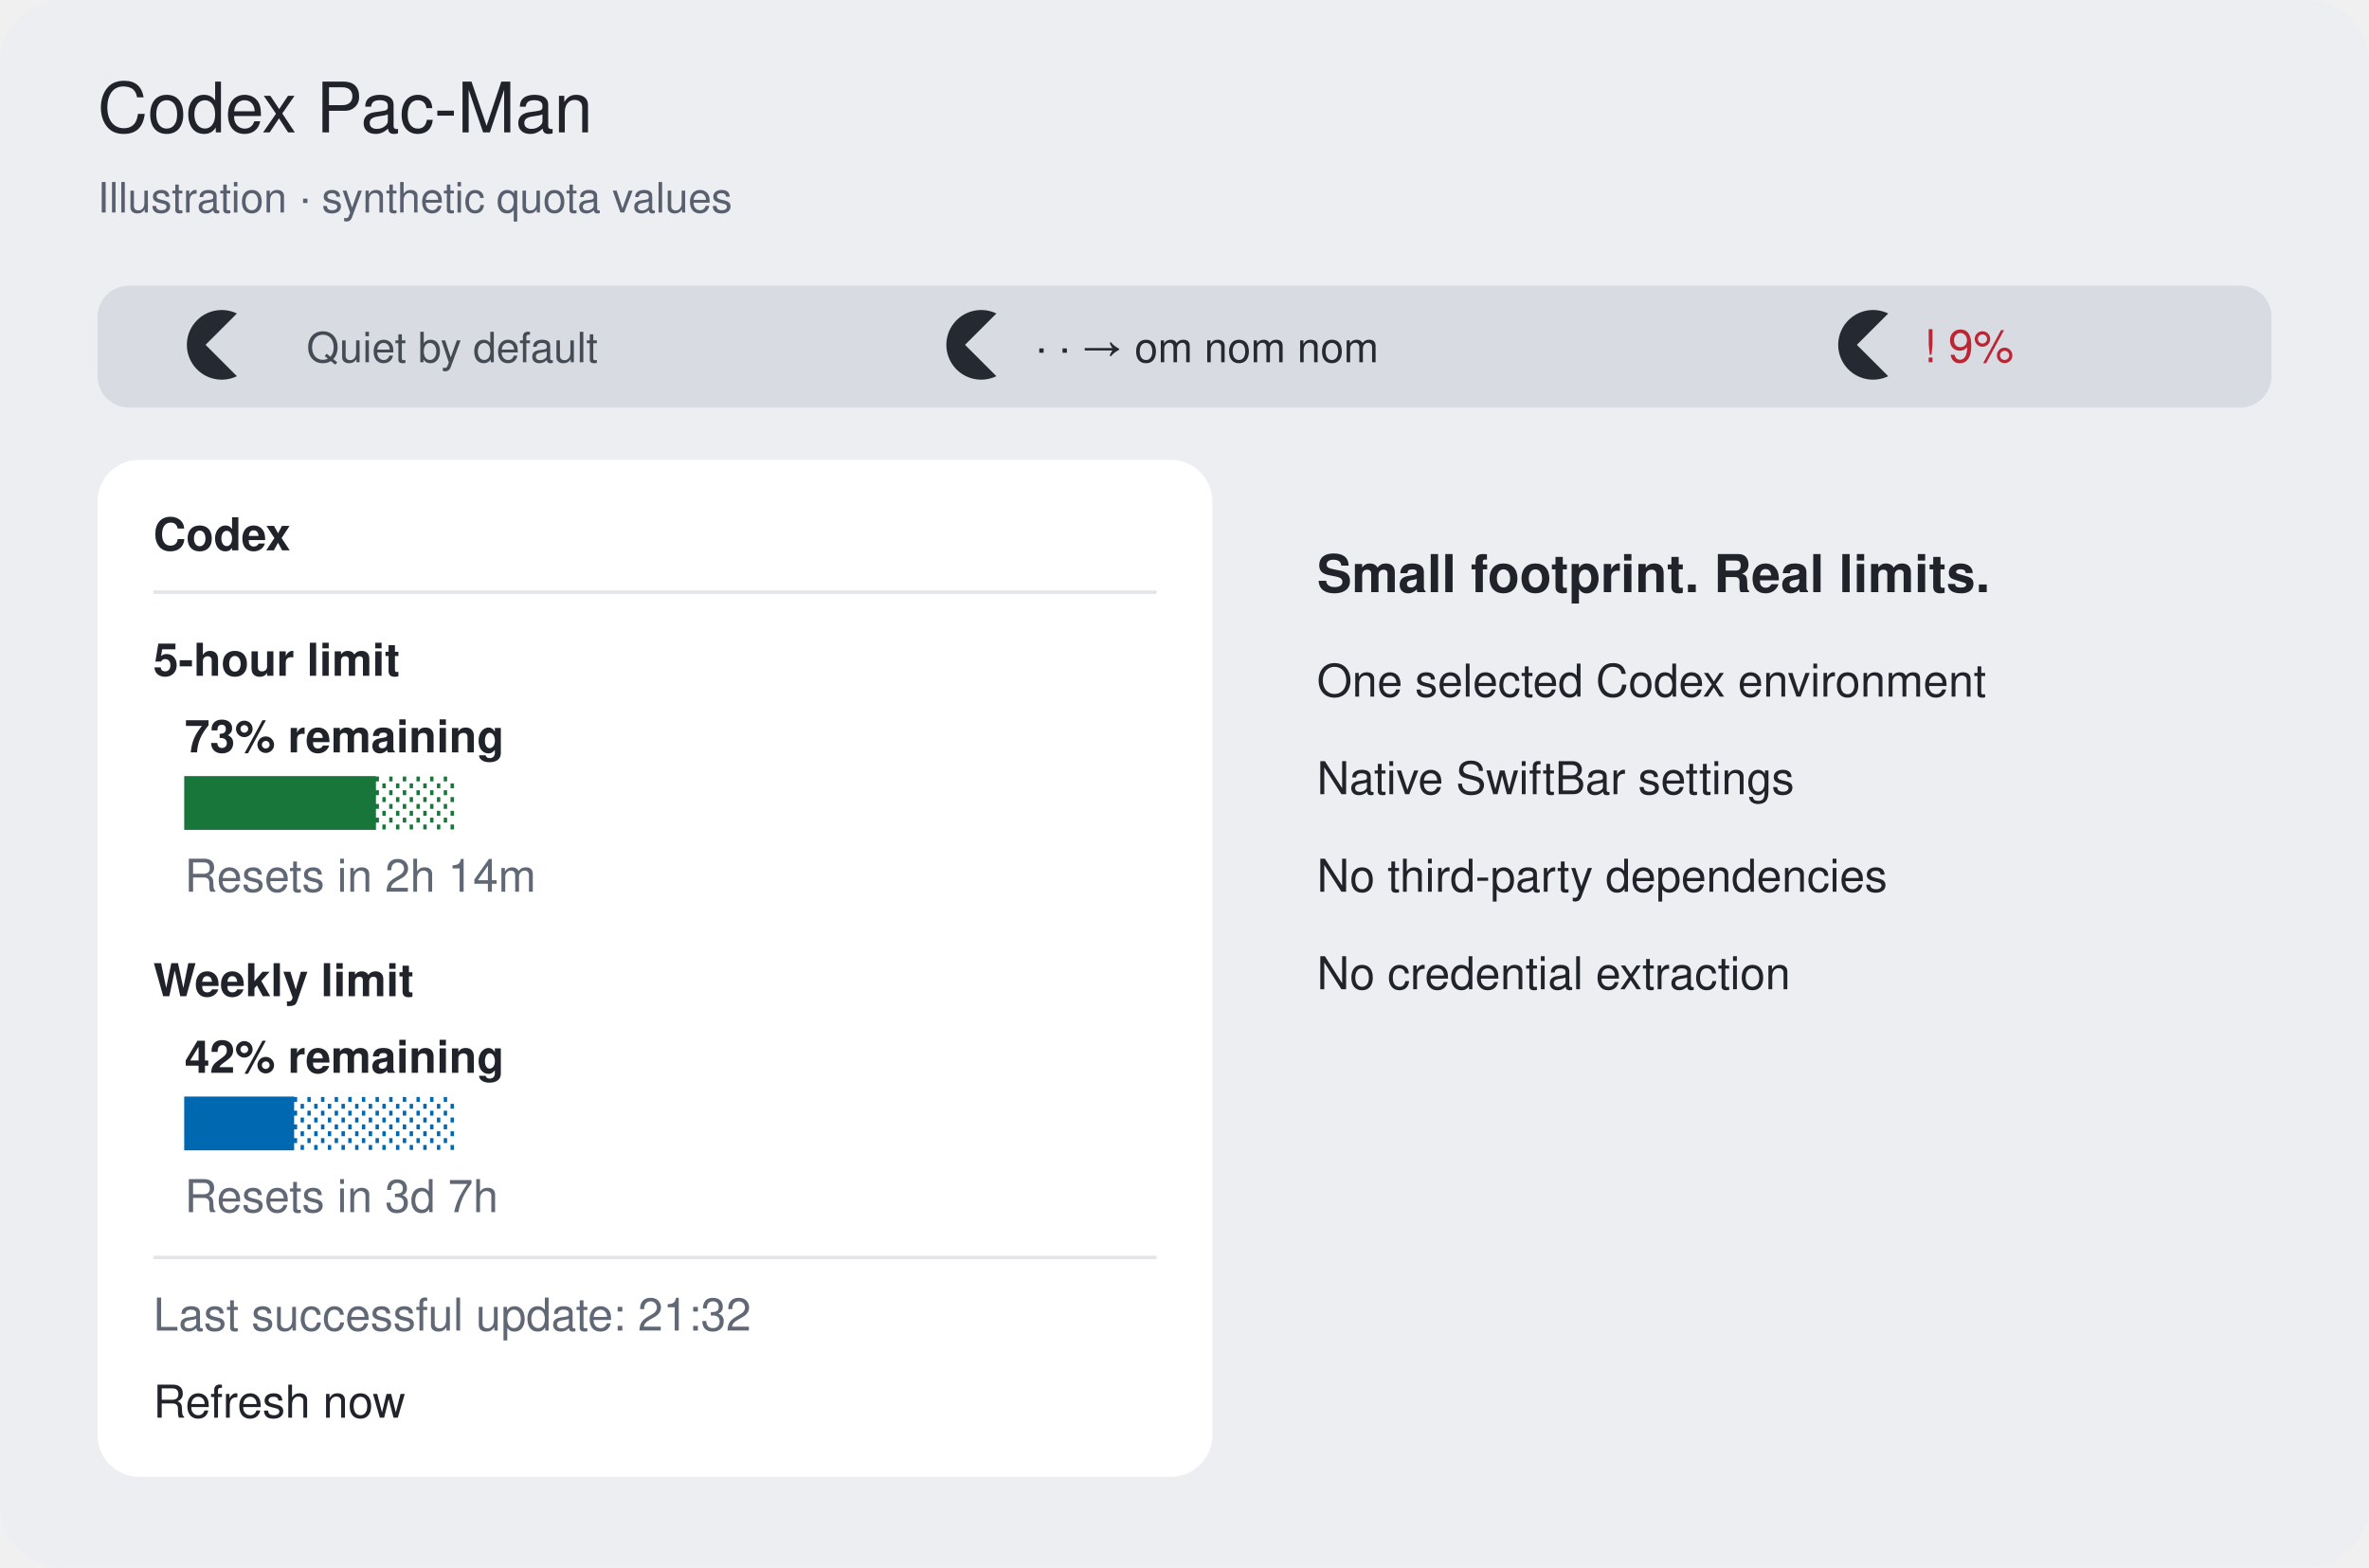
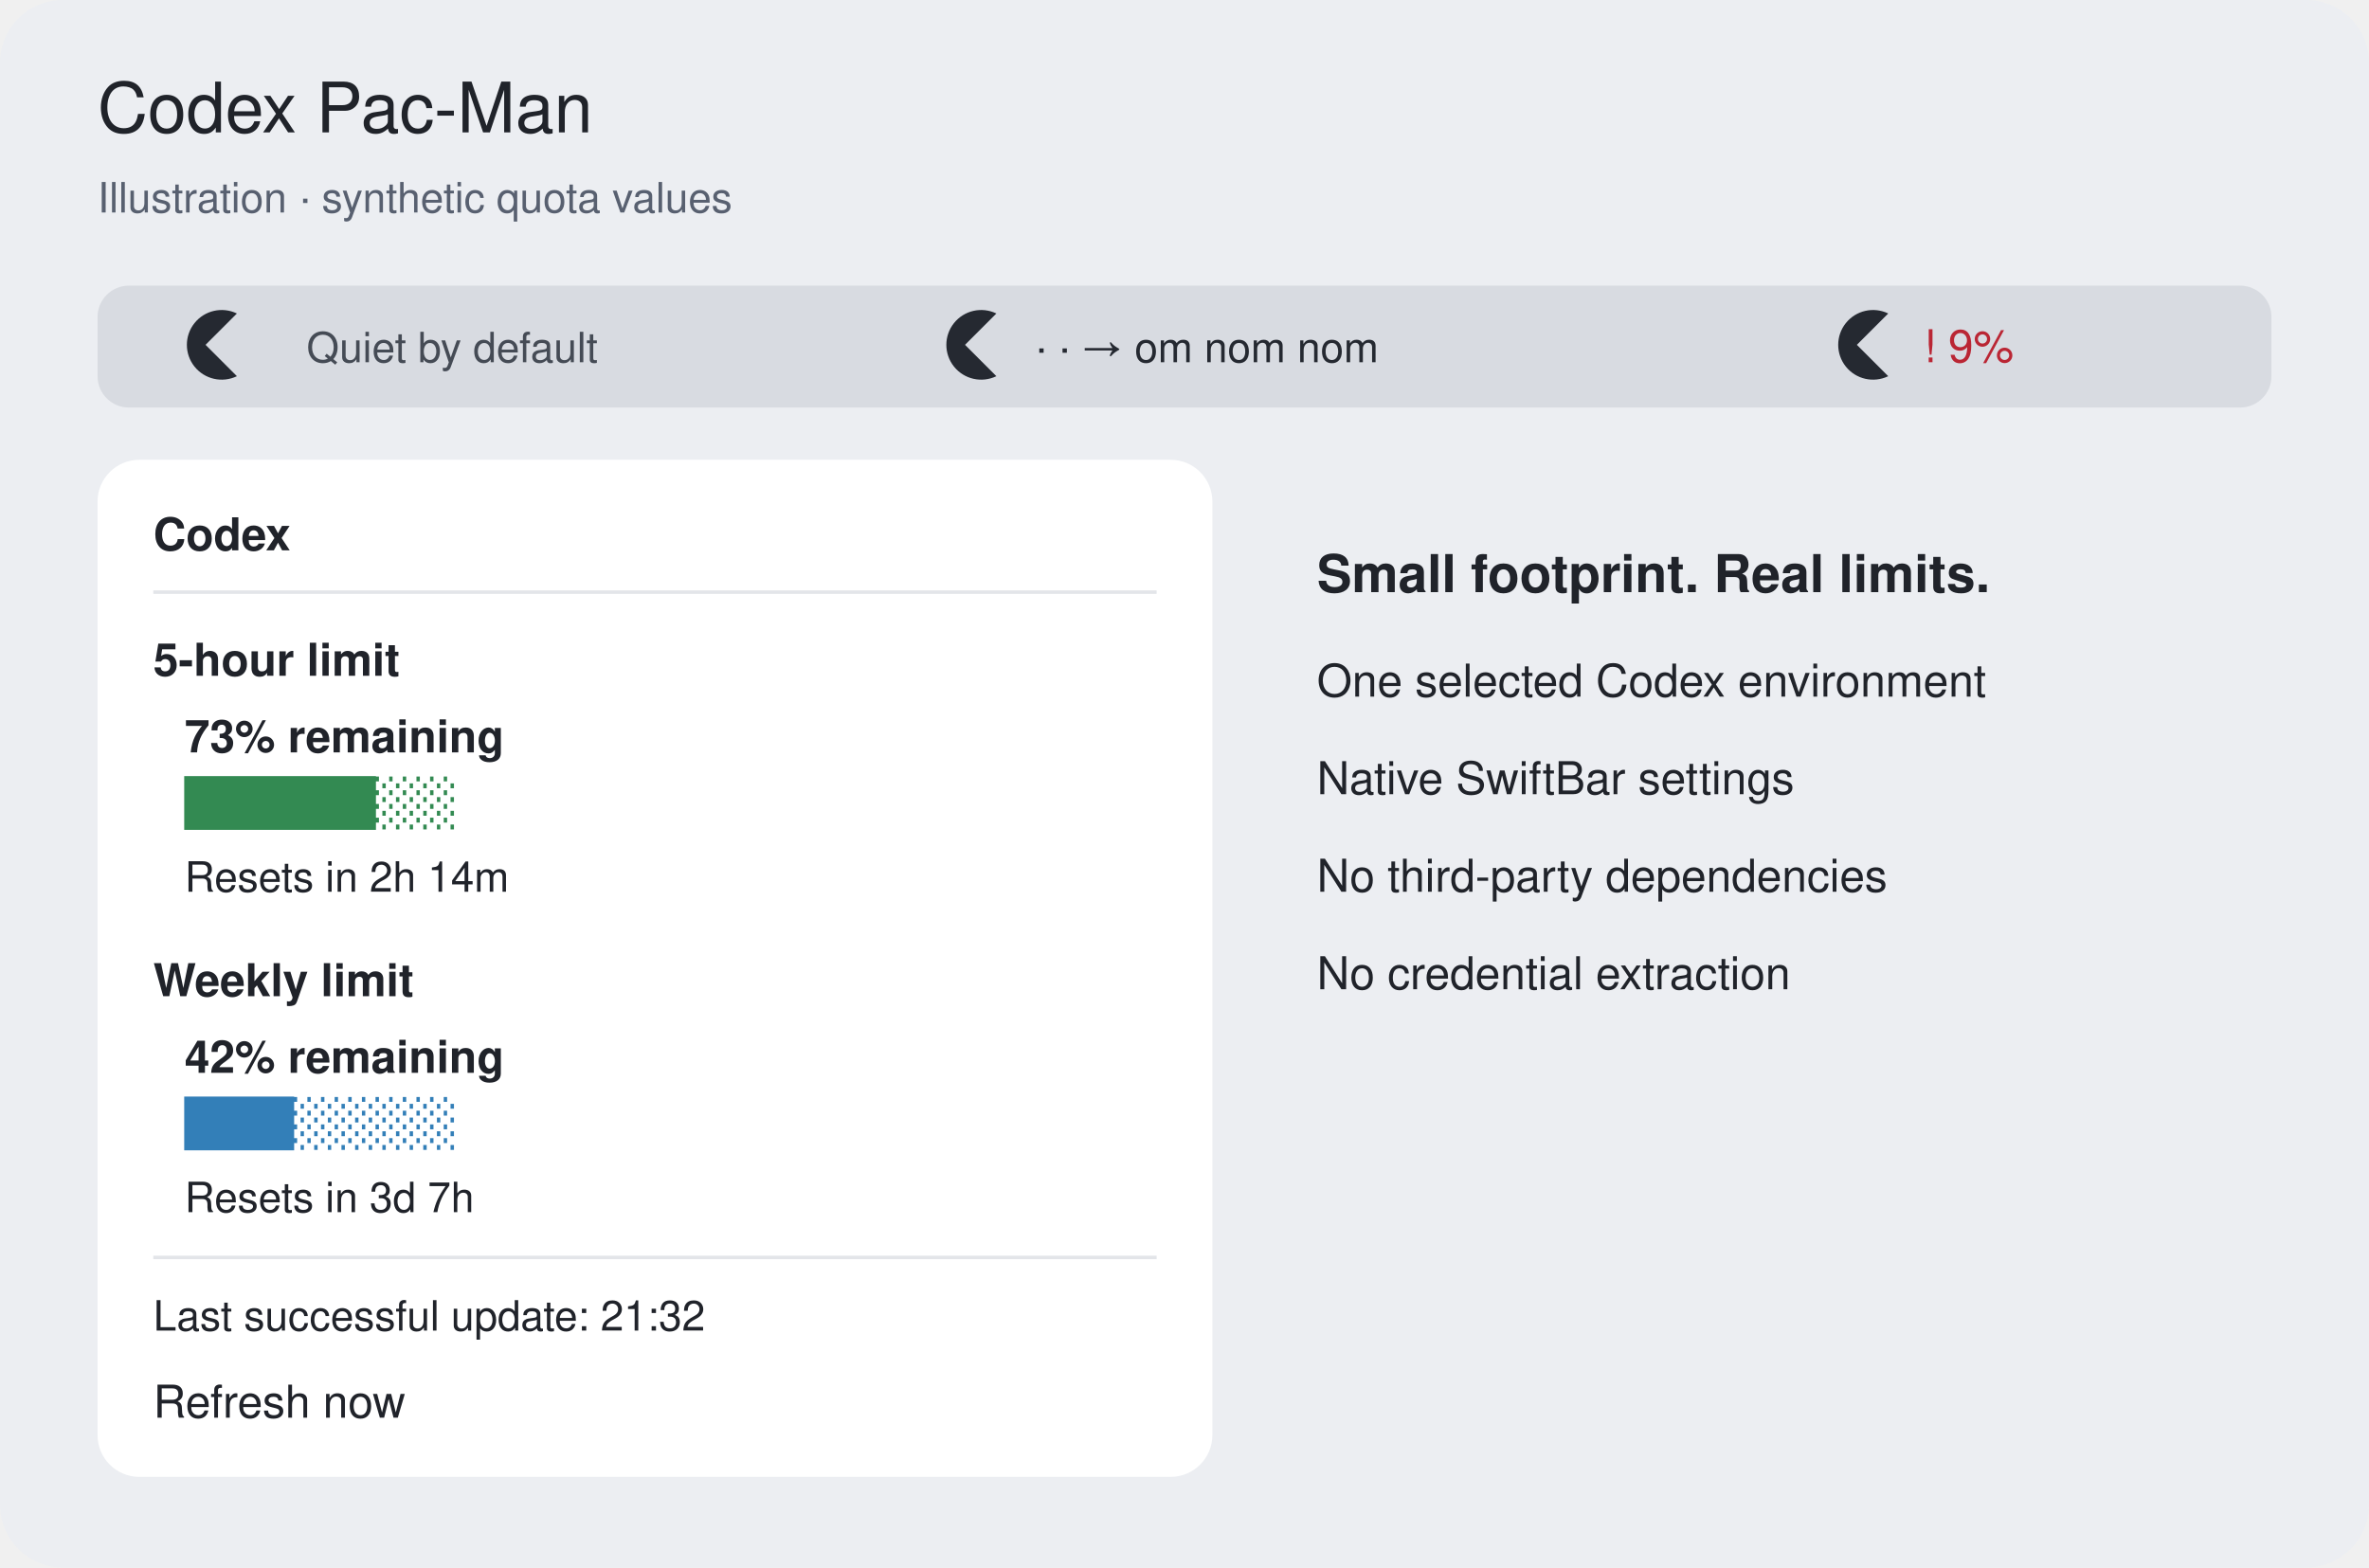
<svg xmlns="http://www.w3.org/2000/svg" width="680" height="450" viewBox="0 0 680 450">
  <rect width="680" height="450" rx="18" fill="#eceef2" />
  <text x="28" y="38" font-family="-apple-system,Helvetica,sans-serif" font-size="20" fill="#20232a">Codex Pac-Man</text>
  <text x="28" y="61" font-family="Helvetica,sans-serif" font-size="12" fill="#586070">Illustration · synthetic quota values</text>
  <rect x="28" y="82" width="624" height="35" rx="9" fill="#d8dbe1" />
  <path d="M 68 90 A 10 10 0 1 0 68 108 L 59 99 Z" fill="#252931" />
  <text x="88" y="104" font-family="Helvetica,sans-serif" font-size="12" fill="#454b55">Quiet by default</text>
  <path d="M 286 90 A 10 10 0 1 0 286 108 L 277 99 Z" fill="#252931" />
  <text x="297" y="104" font-family="Helvetica,sans-serif" font-size="12" fill="#252931">· ·   →   om nom nom</text>
  <path d="M 542 90 A 10 10 0 1 0 542 108 L 533 99 Z" fill="#252931" />
  <text x="552" y="104" font-family="Helvetica,sans-serif" font-size="13" fill="#ba2634">! 9%</text>
  <rect x="28" y="132" width="320" height="292" rx="12" fill="#fff" />
  <g font-family="-apple-system,Helvetica,sans-serif" fill="#20232a" font-size="13">
    <text x="44" y="158" font-weight="bold">Codex</text>
    <path d="M44 170H332" stroke="#e3e5e9" />
    <text x="44" y="194" font-weight="bold">5-hour limit</text>
    <text x="53" y="216" font-weight="bold">73% remaining</text>
-     <text x="53" y="235" font-family="Menlo,monospace" fill="#18763A">███████░░░</text>
-     <text x="53" y="256" fill="#616875">Resets in 2h 14m</text>
+     <text x="53" y="235" font-family="Menlo,monospace" fill="#338A52">███████░░░</text>
+     <text x="53" y="256" fill="#20232a" font-size="12">Resets in 2h 14m</text>
    <text x="44" y="286" font-weight="bold">Weekly limit</text>
    <text x="53" y="308" font-weight="bold">42% remaining</text>
-     <text x="53" y="327" font-family="Menlo,monospace" fill="#0067B1">████░░░░░░</text>
-     <text x="53" y="348" fill="#616875">Resets in 3d 7h</text>
+     <text x="53" y="327" font-family="Menlo,monospace" fill="#337FB8">████░░░░░░</text>
+     <text x="53" y="348" fill="#20232a" font-size="12">Resets in 3d 7h</text>
    <path d="M44 361H332" stroke="#e3e5e9" />
-     <text x="44" y="382" fill="#616875">Last successful update: 21:32</text>
+     <text x="44" y="382" fill="#20232a" font-size="12">Last successful update: 21:32</text>
    <text x="44" y="407">Refresh now</text>
    <text x="378" y="170" font-size="15" font-weight="bold">Small footprint. Real limits.</text>
    <text x="378" y="200">One selected Codex environment</text>
    <text x="378" y="228">Native SwiftBar settings</text>
    <text x="378" y="256">No third-party dependencies</text>
    <text x="378" y="284">No credential extraction</text>
  </g>
</svg>
